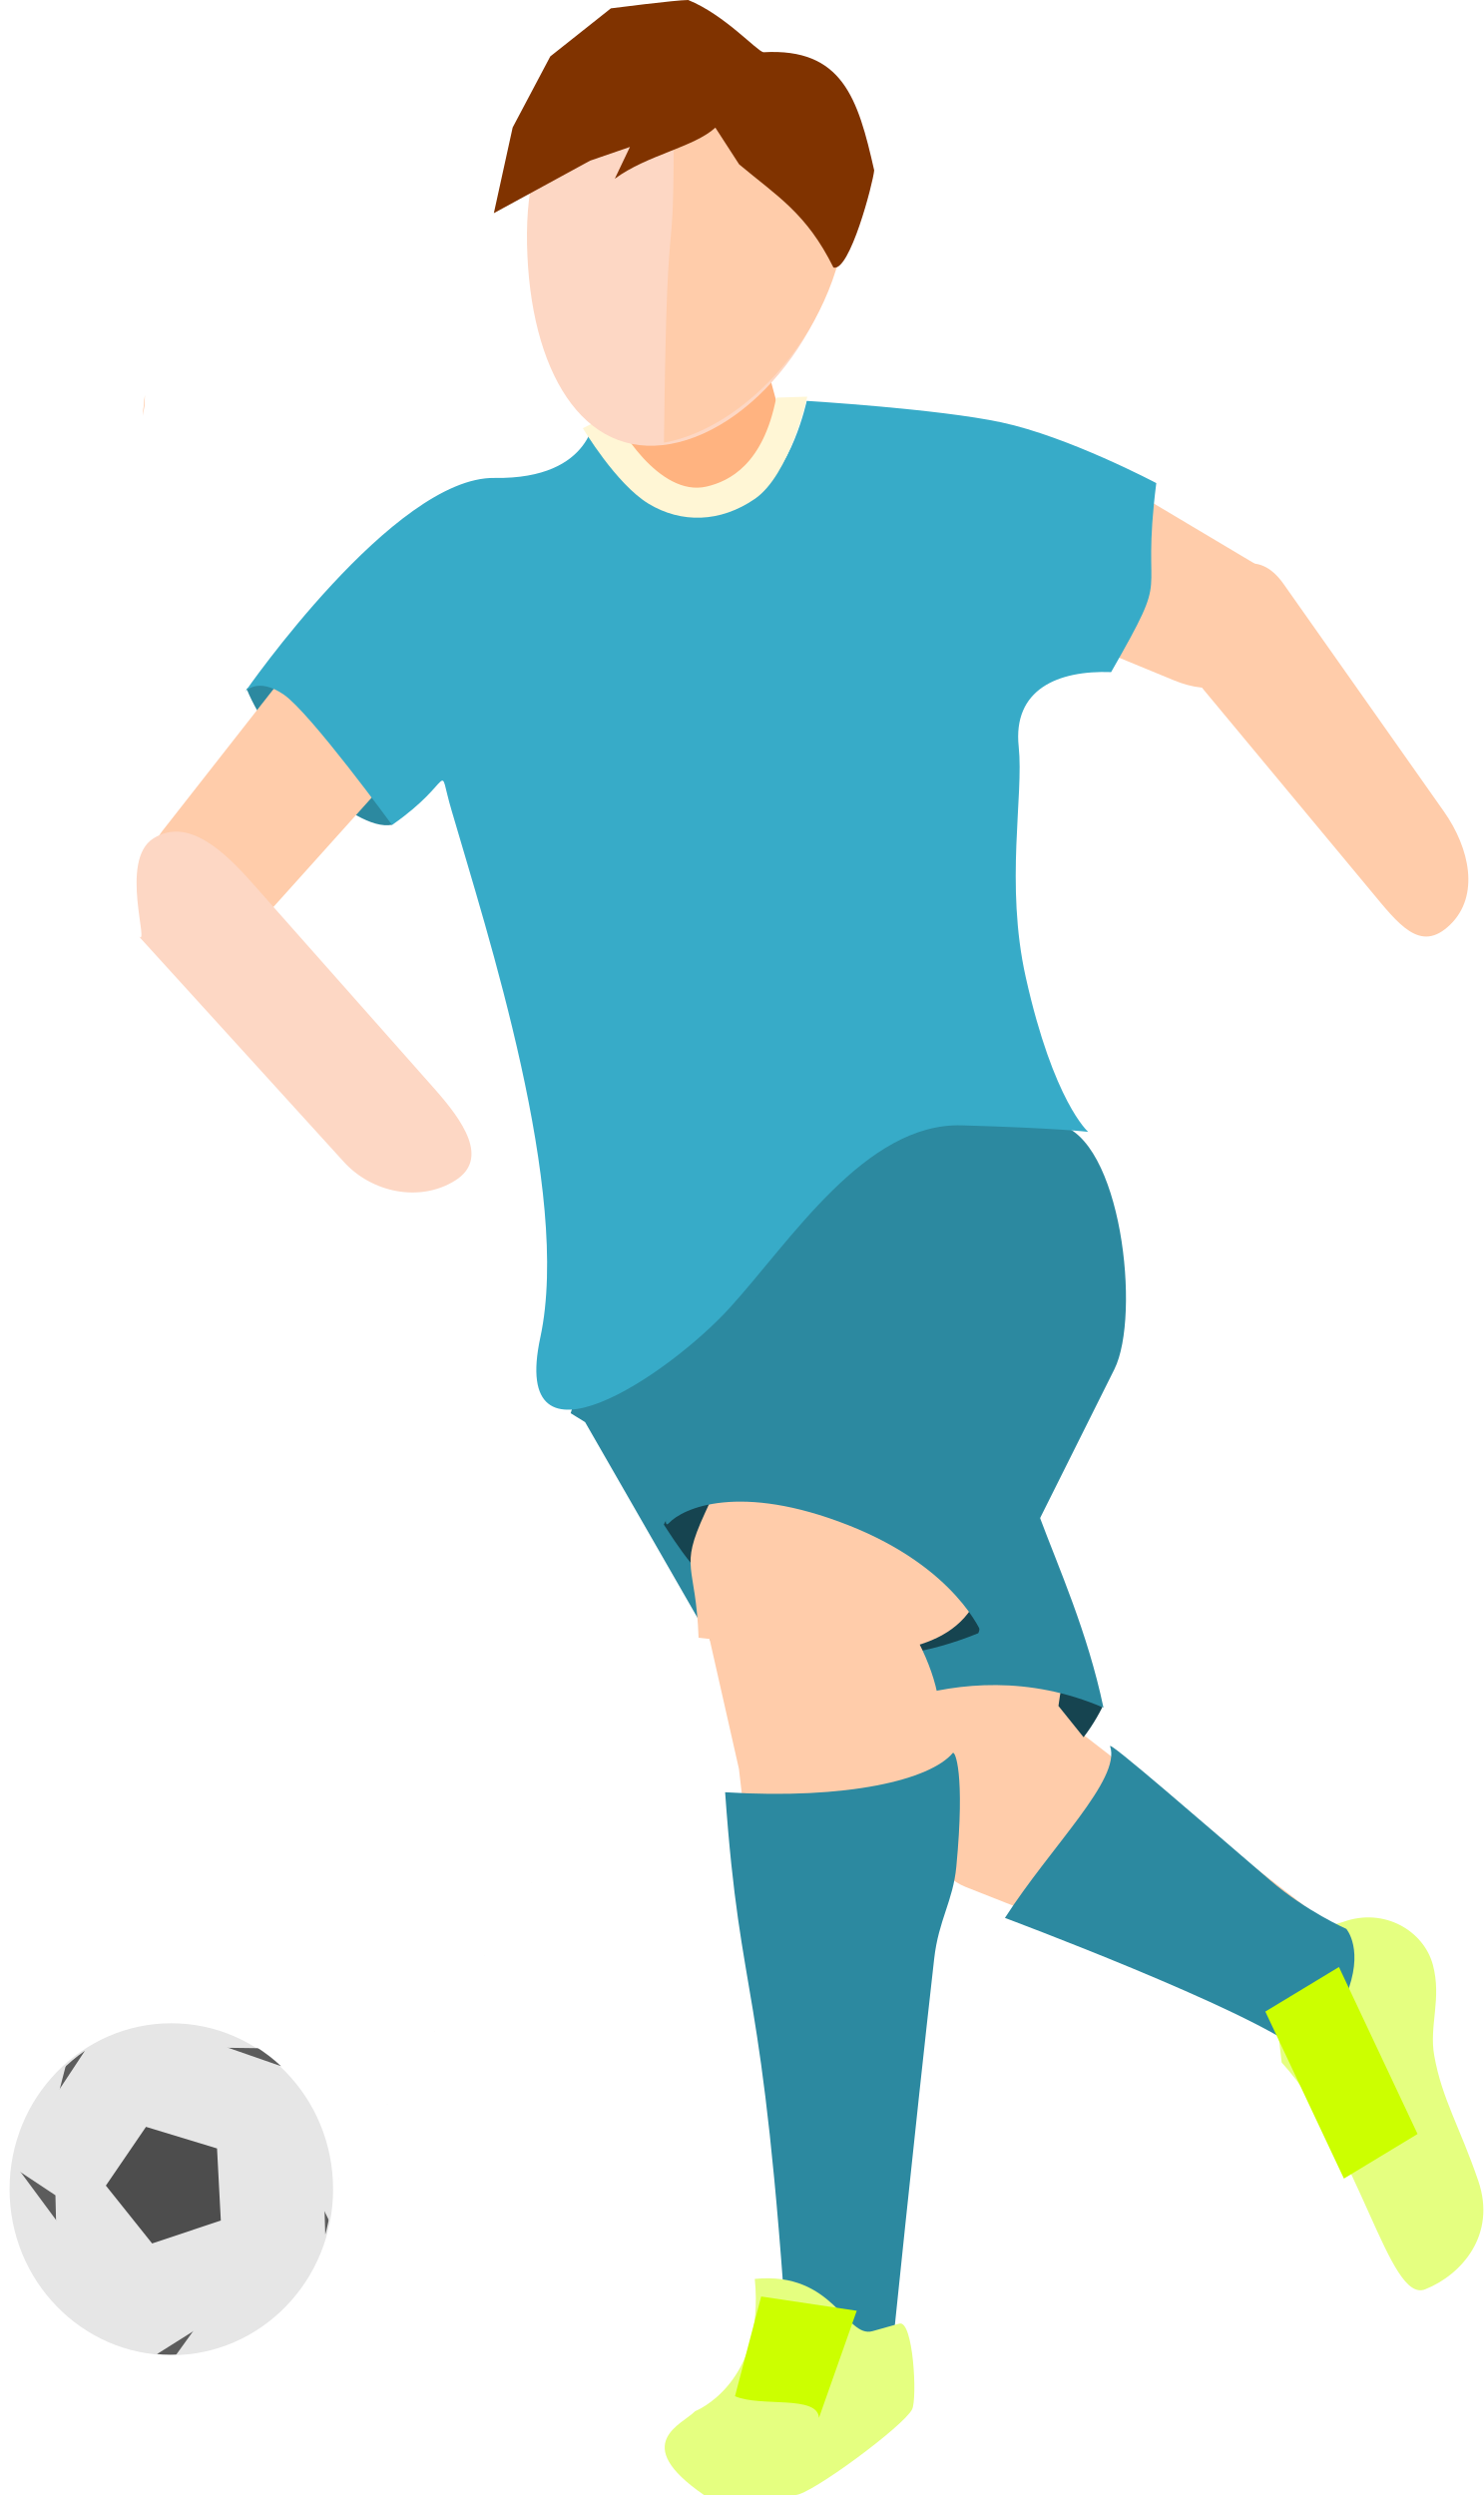
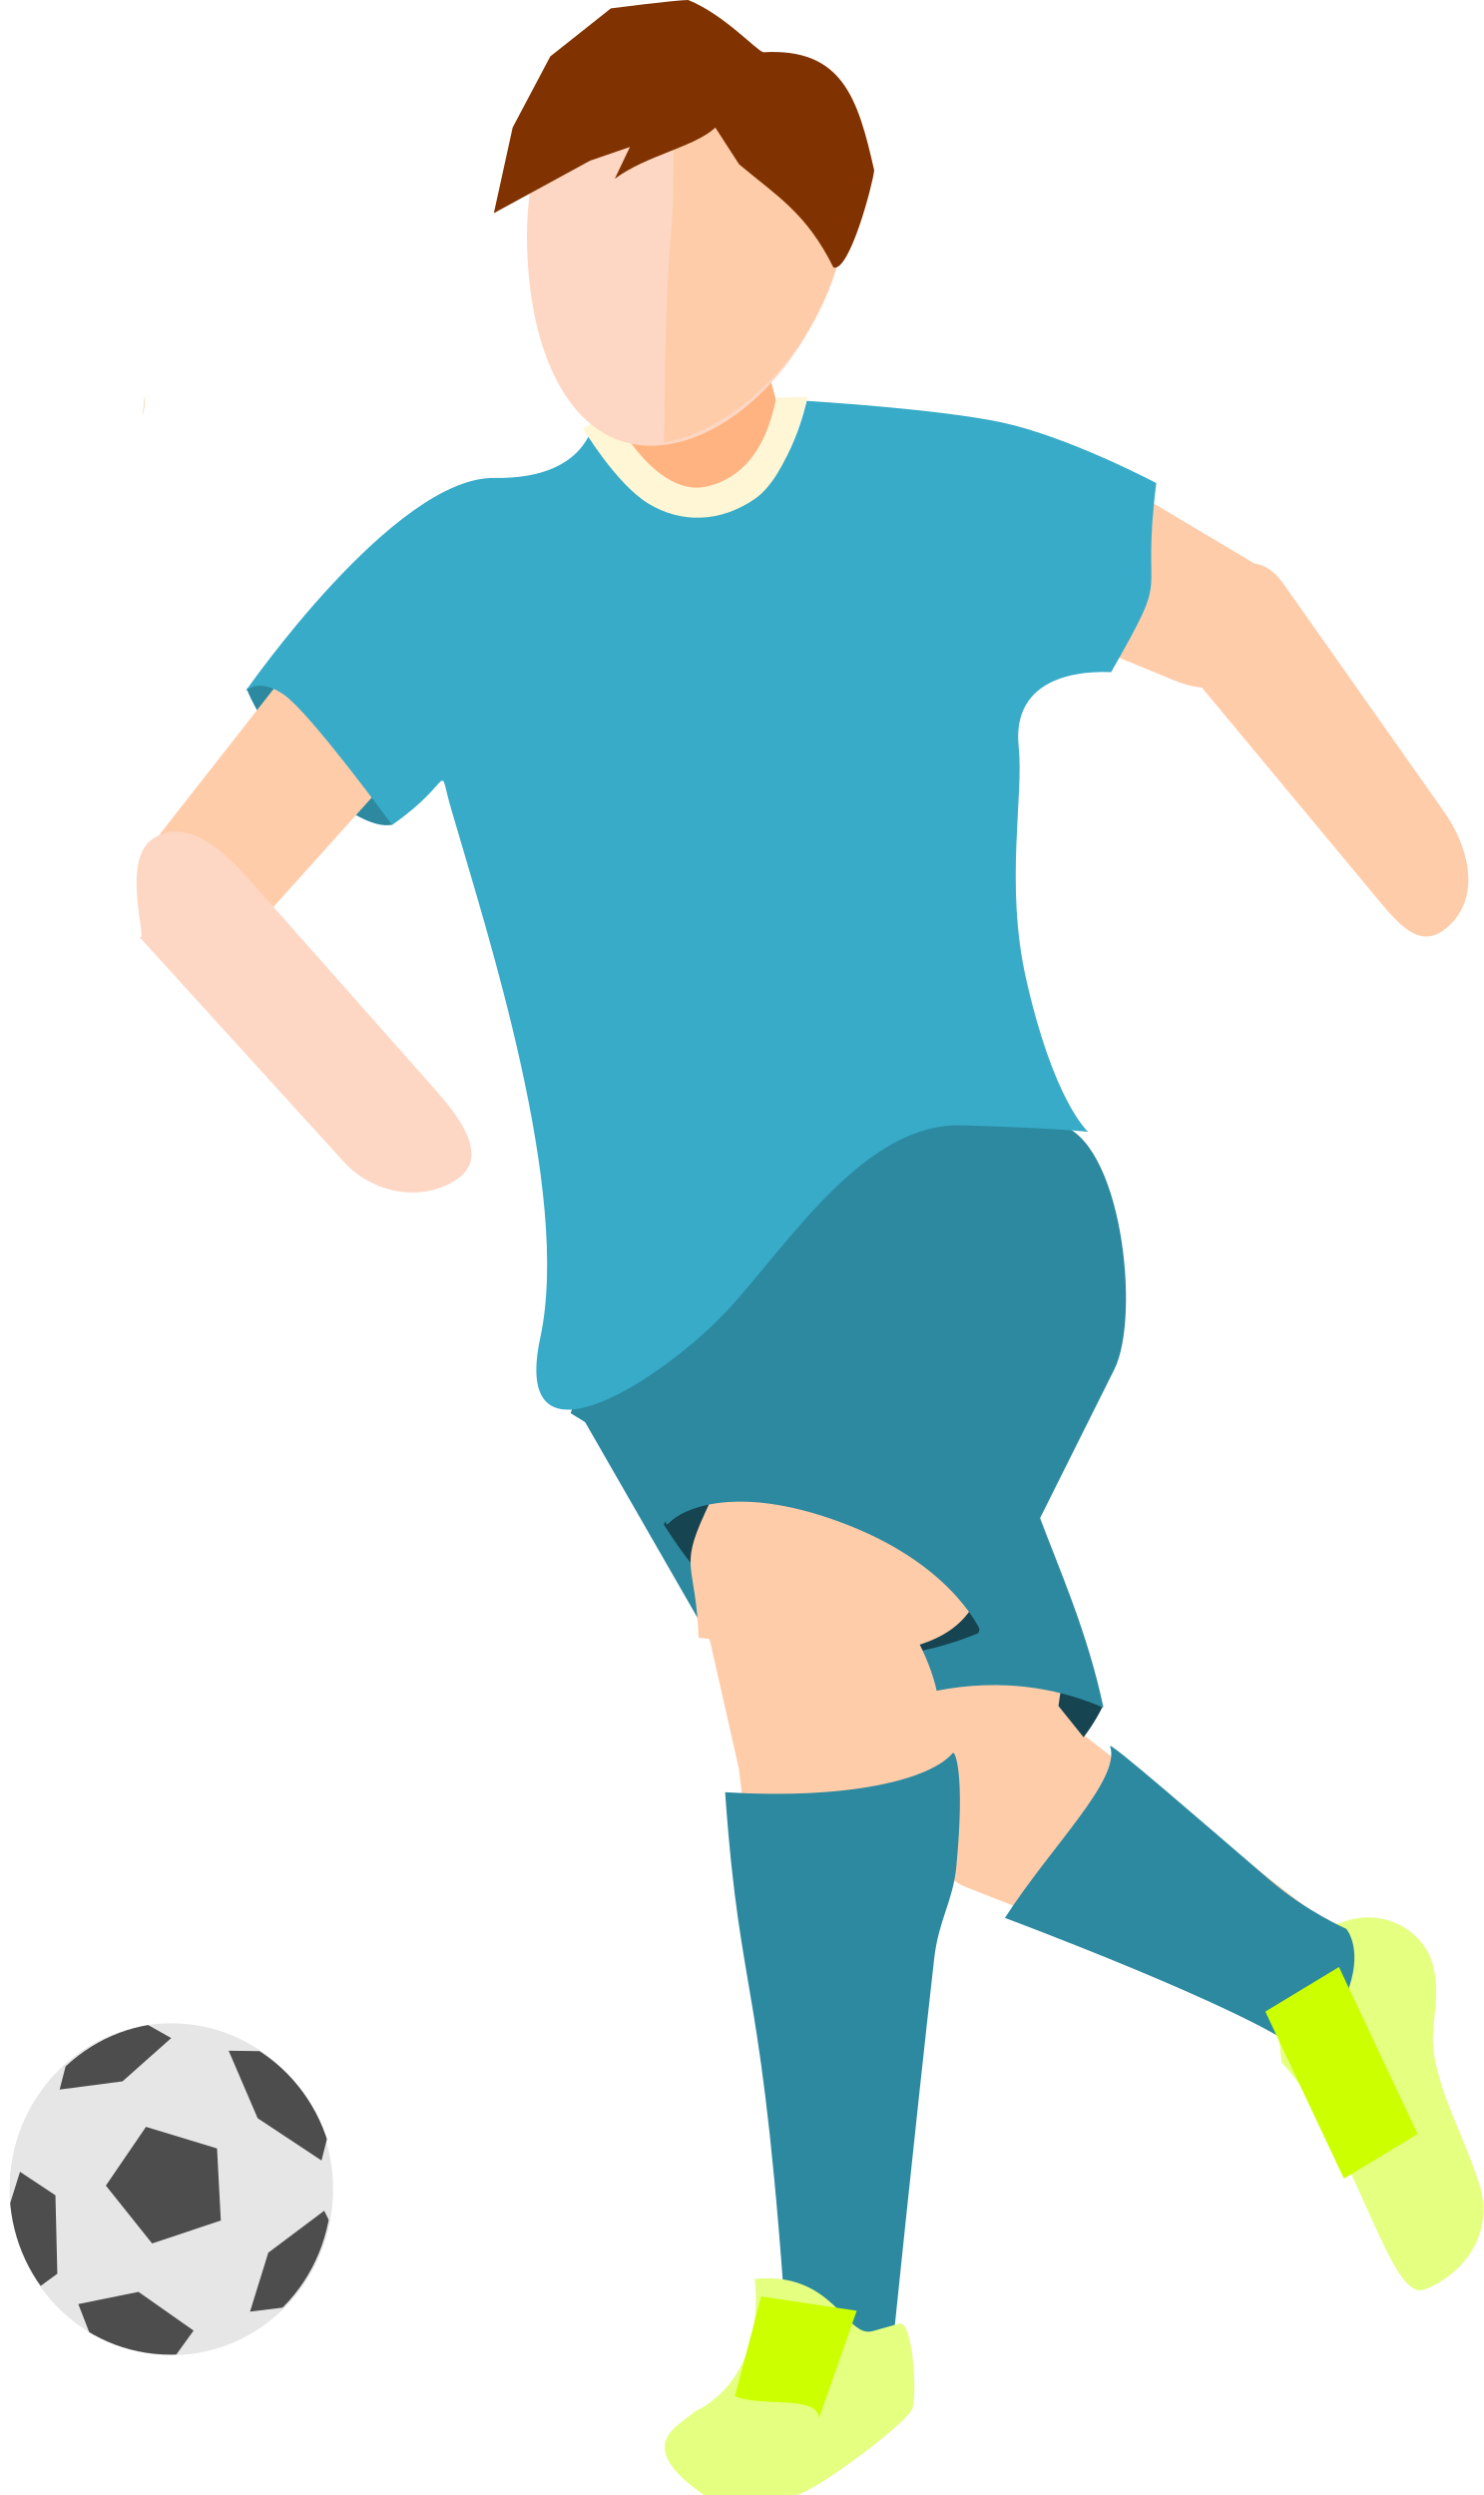
<svg xmlns="http://www.w3.org/2000/svg" width="101.18mm" height="170.18mm" viewBox="0 0 358.511 603" id="player" version="1.1">
  <defs id="defs4">
-     <mask maskUnits="userSpaceOnUse" id="mask4535">
-       <ellipse style="opacity:1;fill:#e6e6e6;fill-opacity:1;fill-rule:nonzero;stroke:none;stroke-width:3;stroke-miterlimit:4;stroke-dasharray:none;stroke-opacity:1" id="ellipse4537" cx="912.934" cy="-359.28" rx="74.509" ry="122.694" transform="matrix(-0.2301289,0.9731602,-0.9162624,0.4005786,0,0)" />
-     </mask>
-     <mask maskUnits="userSpaceOnUse" id="mask4554">
-       <ellipse style="opacity:1;fill:#e6e6e6;fill-opacity:1;fill-rule:nonzero;stroke:none;stroke-width:3;stroke-miterlimit:4;stroke-dasharray:none;stroke-opacity:1" id="ellipse4556" cx="-60.547" cy="670.52" rx="113.776" ry="54.574" transform="matrix(0.8389459,-0.5442149,0.5089283,0.8608089,0,0)" />
-     </mask>
-     <mask maskUnits="userSpaceOnUse" id="mask4573">
-       <ellipse style="opacity:1;fill:#e6e6e6;fill-opacity:1;fill-rule:nonzero;stroke:none;stroke-width:3;stroke-miterlimit:4;stroke-dasharray:none;stroke-opacity:1" id="ellipse4575" cx="-688.831" cy="-525.297" rx="61.188" ry="96.754" transform="matrix(-0.8117122,-0.5840576,0.7988411,-0.6015421,0,0)" />
-     </mask>
-     <mask maskUnits="userSpaceOnUse" id="mask4592">
-       <ellipse style="opacity:1;fill:#e6e6e6;fill-opacity:1;fill-rule:nonzero;stroke:none;stroke-width:3;stroke-miterlimit:4;stroke-dasharray:none;stroke-opacity:1" id="ellipse4594" cx="-981.756" cy="795.409" rx="100.319" ry="89.902" transform="matrix(0.6869244,-0.7267289,0.9997057,0.02425838,0,0)" />
-     </mask>
-     <mask maskUnits="userSpaceOnUse" id="mask4611">
-       <ellipse style="opacity:1;fill:#e6e6e6;fill-opacity:1;fill-rule:nonzero;stroke:none;stroke-width:3;stroke-miterlimit:4;stroke-dasharray:none;stroke-opacity:1" id="ellipse4613" cx="672.249" cy="1054.084" rx="91.503" ry="85.248" transform="matrix(0.9611367,-0.2760729,-0.4865377,0.8736596,0,0)" />
-     </mask>
+     <clipPath clipPathUnits="userSpaceOnUse" id="clipPath4184">
+       <ellipse ry="85.248" rx="91.503" cy="1054.084" cx="672.249" id="ellipse4186" style="opacity:1;fill:#e6e6e6;fill-opacity:1;fill-rule:nonzero;stroke:none;stroke-width:3;stroke-miterlimit:4;stroke-dasharray:none;stroke-opacity:1" transform="matrix(0.9611367,-0.2760729,-0.4865377,0.8736596,0,0)" />
+     </clipPath>
+     <clipPath clipPathUnits="userSpaceOnUse" id="clipPath4189">
+       <ellipse ry="122.694" rx="74.509" cy="-359.28" cx="912.934" id="ellipse4191" style="opacity:1;fill:#e6e6e6;fill-opacity:1;fill-rule:nonzero;stroke:none;stroke-width:3;stroke-miterlimit:4;stroke-dasharray:none;stroke-opacity:1" transform="matrix(-0.2301289,0.9731602,-0.9162624,0.4005786,0,0)" />
+     </clipPath>
+     <clipPath clipPathUnits="userSpaceOnUse" id="clipPath4194">
+       <ellipse ry="54.574" rx="113.776" cy="670.52" cx="-60.547" id="ellipse4196" style="opacity:1;fill:#e6e6e6;fill-opacity:1;fill-rule:nonzero;stroke:none;stroke-width:3;stroke-miterlimit:4;stroke-dasharray:none;stroke-opacity:1" transform="matrix(0.8389459,-0.5442149,0.5089283,0.8608089,0,0)" />
+     </clipPath>
+     <clipPath clipPathUnits="userSpaceOnUse" id="clipPath4199">
+       <ellipse ry="96.754" rx="61.188" cy="-525.297" cx="-688.831" id="ellipse4201" style="opacity:1;fill:#e6e6e6;fill-opacity:1;fill-rule:nonzero;stroke:none;stroke-width:3;stroke-miterlimit:4;stroke-dasharray:none;stroke-opacity:1" transform="matrix(-0.8117122,-0.5840576,0.7988411,-0.6015421,0,0)" />
+     </clipPath>
+     <clipPath clipPathUnits="userSpaceOnUse" id="clipPath4204">
+       <ellipse ry="89.902" rx="100.319" cy="795.409" cx="-981.756" id="ellipse4206" style="opacity:1;fill:#e6e6e6;fill-opacity:1;fill-rule:nonzero;stroke:none;stroke-width:3;stroke-miterlimit:4;stroke-dasharray:none;stroke-opacity:1" transform="matrix(0.6869244,-0.7267289,0.9997057,0.02425838,0,0)" />
+     </clipPath>
  </defs>
  <g id="layer1" transform="translate(-161.4659,-152.3163)">
    <path style="opacity:1;fill:#ffccaa;fill-opacity:1;fill-rule:nonzero;stroke:none;stroke-width:18;stroke-miterlimit:4;stroke-dasharray:none;stroke-opacity:1" d="m 380.079,579.368 c -15.799,-14.037 34.33,-13.182 42.389,-8.43 l 65.649,50.811 c -1.45,18.9 -6.23,10.538 -11.06,19.053 L 394.879,608.373 c -12.766,-5.038 -14.8,-29.005 -14.8,-29.005 z" id="rect4256-2" />
    <path style="fill:#2c89a0;fill-rule:evenodd;stroke:none;stroke-width:1px;stroke-linecap:butt;stroke-linejoin:miter;stroke-opacity:1" d="m 221.071,318.791 c 5.893,14.643 25.811,34.759 35.179,32.857 4.153,-8.19 -1.067,-9.306 -14.347,-22.269 -13.28,-12.964 -8.153,-17.374 -20.832,-10.588 z" id="shirt-back" />
    <path style="fill:#164450;fill-rule:evenodd;stroke:none;stroke-width:1px;stroke-linecap:butt;stroke-linejoin:miter;stroke-opacity:1" d="m 417.02,561.991 c 0.089,-5.537 10.127,2.065 10.855,2.96 -14.518,28.512 -43.257,21.593 -62.944,21.284 -3.312,-3.342 -2.65,-7.172 -2.65,-7.172 z" id="shorts-inside-p1" />
    <path style="opacity:1;fill:#ffccaa;fill-opacity:1;fill-rule:nonzero;stroke:none;stroke-width:18;stroke-miterlimit:4;stroke-dasharray:none;stroke-opacity:1" d="m 345.973,516.619 -10.391,12.399 c -7.092,8.462 -5.053,21.115 4.571,28.369 l 38.002,28.645 c 9.624,7.254 52.328,-4.975 45.515,-13.457 l -6.392,-7.958 c 1.768,-14.138 6.495,-14.28 -3.129,-21.534 l -38.002,-28.645 c -9.624,-7.254 -23.081,-6.282 -30.173,2.18 z" id="rect4239-1" />
    <path style="opacity:1;fill:#2c89a0;fill-opacity:1;fill-rule:nonzero;stroke:none;stroke-width:18;stroke-miterlimit:4;stroke-dasharray:none;stroke-opacity:1" d="m 325.643,445.713 -26.508,14.1 c -6.186,3.29 1.801,7.789 2.025,14.862 0.264,8.335 -0.759,16.542 -1.782,19.185 l 3.496,2.157 36.423,63.399 c 4.723,3.98 14.791,16.463 14.791,16.463 0.921,-1.555 3.682,-3.786 6.175,-3.835 0,0 31.779,-22.547 67.896,-7.014 -3.837,-18.264 -10.853,-33.825 -15.429,-46.109 -13.901,-37.316 -39.063,-38.387 -48.691,-59.03 -7.154,-15.338 -24.92,-21.346 -38.396,-14.178 z" id="shorts-p2" />
    <path style="opacity:1;fill:#ffb380;fill-opacity:1;fill-rule:nonzero;stroke:none;stroke-width:18;stroke-miterlimit:4;stroke-dasharray:none;stroke-opacity:1" d="m 316.701,215.507 2.778,-0.578 c 10.492,-2.184 21.472,4.158 24.214,14.332 l 5.829,21.628 c 1.561,5.791 -1.664,23.907 -8.841,26.234 -5.867,1.902 -9.501,1.59 -13.76,-1.386 -8.785,-6.138 -16.649,-12.958 -19.572,-23.082 l -4.311,-14.931 c -2.923,-10.124 3.17,-20.032 13.662,-22.216 z" id="rect3353" />
    <path style="opacity:1;fill:#ffccaa;fill-opacity:1;fill-rule:nonzero;stroke:none;stroke-width:18;stroke-miterlimit:4;stroke-dasharray:none;stroke-opacity:1" d="m 276.606,286.008 c 8.58,6.014 11.021,18.647 3.656,26.844 l -52.571,58.505 c -7.365,8.197 -8.74,9.005 -17.32,2.991 -8.58,-6.014 -14.82,-14.63 -9.727,-21.13 l 48.642,-62.076 c 6.797,-8.674 18.74,-11.148 27.32,-5.134 z" id="shirt-down" />
    <path style="opacity:1;fill:#ffb380;fill-opacity:1;fill-rule:nonzero;stroke:none;stroke-width:18;stroke-miterlimit:4;stroke-dasharray:none;stroke-opacity:1" id="path3361" d="m 299.005,265.58 a 17.678,13.258 0 0 1 -0.477,3.059" />
    <path style="opacity:1;fill:#ffb380;fill-opacity:1;fill-rule:nonzero;stroke:none;stroke-width:18;stroke-miterlimit:4;stroke-dasharray:none;stroke-opacity:1" id="path3363" d="m 303.046,265.453 a 11.364,26.769 0 0 1 -0.307,6.176" />
    <path style="opacity:1;fill:#ffb380;fill-opacity:1;fill-rule:nonzero;stroke:none;stroke-width:18;stroke-miterlimit:4;stroke-dasharray:none;stroke-opacity:1" id="path3365" d="m 196.475,247.776 a 18.94,21.718 0 0 1 -0.511,5.011" />
    <path style="fill:#ac9393;fill-rule:evenodd;stroke:none;stroke-width:1px;stroke-linecap:butt;stroke-linejoin:miter;stroke-opacity:1" d="m 365.056,492.101 c -243.371,373.507 -121.685,186.754 0,0 z" id="path4264-6-2-9" />
    <path style="fill:#164450;fill-rule:evenodd;stroke:none;stroke-width:1px;stroke-linecap:butt;stroke-linejoin:miter;stroke-opacity:1" d="m 392.041,538.954 c 7.871,-6.003 6.687,6.531 5.865,8.081 -49.06,19.942 -71.566,-19.643 -75.999,-26.25 2.71,-6.25 12.841,-5.829 12.841,-5.829 z" id="shorts-inside-p2" />
    <path style="opacity:1;fill:#ffccaa;fill-opacity:1;fill-rule:nonzero;stroke:none;stroke-width:18;stroke-miterlimit:4;stroke-dasharray:none;stroke-opacity:1" d="m 546.422,311.041 19.885,0 c 13.571,0 24.496,12.131 24.496,27.2 l 0,59.503 c 0,15.069 -18.207,21.362 -31.194,23.994 l -26.411,5.352 c -8.193,-17.182 -11.271,-14.277 -11.271,-29.346 l 0,-59.503 c 0,-15.069 10.925,-27.2 24.496,-27.2 z" id="rect4239" transform="matrix(0.9538892,0.300159,-0.4175049,0.9086747,0,0)" />
    <path style="opacity:1;fill:#2c89a0;fill-opacity:1;fill-rule:nonzero;stroke:none;stroke-width:18;stroke-miterlimit:4;stroke-dasharray:none;stroke-opacity:1" d="m 384.792,417.581 32.227,6.436 c 15.457,3.087 20.265,46.229 13.765,59.249 l -31.959,64.019 c 0,0 -6.173,-16.077 -32.364,-26.37 -26.191,-10.292 -39.905,-4.159 -43.316,-0.506 -3.41,3.653 5.535,-27.088 5.535,-27.088 l 14.749,-25.818 17.417,-39.093 c 5.922,-13.293 8.489,-13.916 23.946,-10.829 z" id="shorts-p1" />
    <path style="opacity:1;fill:#ffccaa;fill-opacity:1;fill-rule:nonzero;stroke:none;stroke-width:18;stroke-miterlimit:4;stroke-dasharray:none;stroke-opacity:1" d="m 355.093,525.674 1.165,-0.097 c 15.014,-1.244 33.042,27.644 32.218,41.612 l -5.107,86.555 c -0.824,13.967 -8.057,23.654 -15.861,32.709 l -1.988,2.307 C 355.684,700.173 351.377,673.083 349.249,659.254 l -9.195,-79.446 -9.473,-41.871 c -3.087,-13.647 9.497,-11.018 24.511,-12.262 z" id="rect4256" />
    <path style="opacity:1;fill:#ffccaa;fill-opacity:1;fill-rule:nonzero;stroke:none;stroke-width:18;stroke-miterlimit:4;stroke-dasharray:none;stroke-opacity:1" d="m 465.685,309.819 c -3.697,8.671 -11.265,10.726 -20.485,6.924 l -52.414,-21.613 c -9.22,-3.802 -13.395,-14.481 -9.698,-23.152 3.697,-8.671 41.75,-7.196 50.318,-2.091 l 34.063,20.293 c 8.569,5.105 1.913,10.967 -1.784,19.638 z" id="rect4170-7-0" />
    <g id="shirt-top">
      <path id="path3355" d="m 305.31,252.059 c 0,0 -0.04,16.134 -24.308,15.768 -24.268,-0.366 -60.29,51.676 -60.29,51.676 0,0 2.97,-3.703 9.351,0.693 6.382,4.396 26.159,31.499 26.159,31.499 15.543,-10.799 10.701,-15.879 14.412,-3.424 8.487,29.238 28.973,92.121 21.425,127.258 -7.548,35.137 30.945,9.134 45.732,-7.089 14.787,-16.223 32.836,-44.819 56.137,-44.146 23.301,0.673 30.539,1.574 30.539,1.574 0,0 -8.372,-7.248 -15.094,-37.383 -5.034,-22.567 -0.45,-43.891 -1.701,-55.697 -1.467,-13.856 9.429,-18.503 22.335,-18.034 15.085,-26.369 7.016,-14.949 10.919,-45.683 0,0 -21.159,-11.21 -37.454,-14.681 -15.366,-3.274 -47.034,-5.181 -47.034,-5.181 0,0 -3.723,17.569 -12.659,22.159 -8.935,4.591 -19.967,2.594 -27.431,-2.847 -7.464,-5.441 -11.041,-16.463 -11.041,-16.463 z" style="fill:#37abc8;fill-rule:evenodd;stroke:none;stroke-width:1px;stroke-linecap:butt;stroke-linejoin:miter;stroke-opacity:1" />
      <path id="path3359" d="m 309.665,252.141 c 0.738,2.563 11.013,20.451 22.576,17.767 5.51,-1.279 13.698,-5.366 16.83,-21.486 l 7.499,-0.234 c 0,0 -4.232,18.881 -12.642,24.681 -8.41,5.8 -17.828,5.948 -25.688,1.203 -7.86,-4.745 -15.906,-18.268 -15.906,-18.268 z" style="fill:#fff6d5;fill-rule:evenodd;stroke:none;stroke-width:1px;stroke-linecap:butt;stroke-linejoin:miter;stroke-opacity:1" />
    </g>
    <path style="opacity:1;fill:#fdd7c4;fill-opacity:1;fill-rule:nonzero;stroke:none;stroke-width:18;stroke-miterlimit:4;stroke-dasharray:none;stroke-opacity:1" d="m 366.098,262.269 c 0,30.443 -22.576,54.228 -44.183,54.228 -21.607,10e-6 -34.062,-23.785 -34.062,-54.228 0,-30.443 14.644,-39.553 36.25,-39.553 21.607,0 41.994,9.111 41.994,39.553 z" id="path3336" transform="matrix(0.9843055,-0.1764728,0.0209943,0.9997796,0,0)" />
    <path style="opacity:1;fill:#fdd7c4;fill-opacity:1;fill-rule:nonzero;stroke:none;stroke-width:18;stroke-miterlimit:4;stroke-dasharray:none;stroke-opacity:1" d="m 198.543,354.94 c -8.444,5.288 -0.653,26.843 -3.597,23.604 l 49.625,54.583 c 6.838,7.521 18.442,9.802 26.885,4.514 8.444,-5.288 1.765,-14.566 -4.974,-22.175 L 222.572,365.883 c -6.739,-7.609 -15.585,-16.231 -24.028,-10.943 z" id="rect4170-9" />
    <path style="opacity:1;fill:#e5ff80;fill-opacity:1;fill-rule:nonzero;stroke:none;stroke-width:3;stroke-miterlimit:4;stroke-dasharray:none;stroke-opacity:1" d="m 474.846,620.241 c 3.723,-2.026 8.459,-2.433 11.28,-3.445 9.916,-3.557 19.447,2.192 21.644,10.368 2.197,8.177 -0.952,14.74 0.333,21.941 1.881,10.542 6.209,17.277 10.652,30.308 4.443,13.03 -4.009,22.668 -12.841,26.194 -8.832,3.526 -15.557,-33.792 -34.681,-54.816 l -1.223,-10.434 c -0.749,-6.394 -1.384,-18.381 4.835,-20.115 z" id="boot2-down" />
    <g id="socks">
      <path id="path4389" d="m 354.454,722.063 c 9.931,11.866 -0.905,24.503 -2.497,0.031 -6.177,-94.972 -11.441,-83.149 -15.24,-136.623 29.705,1.848 49.603,-3.04 55.017,-9.482 0.521,-0.62 3.03,4.732 0.863,27.472 -0.792,8.309 -4.288,12.868 -5.347,22.211 -4.808,42.41 -10.305,96.406 -10.305,96.406 -15.798,2.865 -11.843,-11.945 -22.49,-0.014 z" style="fill:#2c89a0;fill-rule:evenodd;stroke:none;stroke-width:1px;stroke-linecap:butt;stroke-linejoin:miter;stroke-opacity:1" />
      <path id="path4389-3" d="m 476.244,648.238 c -13.031,-10.419 -71.901,-32.392 -71.901,-32.392 11.181,-17.383 28.12,-33.522 25.422,-41.492 -0.513,-1.516 22.458,18.463 38.775,32.478 8.641,7.422 18.304,11.656 18.304,11.656 0,0 4.546,5.114 -0.157,16.387 -4.703,11.273 -10.442,13.363 -10.442,13.363 z" style="fill:#2c89a0;fill-rule:evenodd;stroke:none;stroke-width:1px;stroke-linecap:butt;stroke-linejoin:miter;stroke-opacity:1" />
    </g>
    <g id="ball" transform="translate(-12.14286,1.428571)">
      <ellipse ry="40.108" rx="39.098" cy="679.989" cx="215.015" id="path4423" style="opacity:1;fill:#e6e6e6;fill-opacity:1;fill-rule:nonzero;stroke:none;stroke-width:3;stroke-miterlimit:4;stroke-dasharray:none;stroke-opacity:1" />
      <path transform="matrix(0.5937169,0.3676822,-0.3510179,0.5668082,323.9251,215.8811)" d="m 198.495,663.454 24.836,-6.909 14.246,21.485 -16.031,20.188 -24.153,-9.008 z" id="path4425" style="opacity:1;fill:#4d4d4d;fill-opacity:1;fill-rule:nonzero;stroke:none;stroke-width:3;stroke-miterlimit:4;stroke-dasharray:none;stroke-opacity:1" />
-       <path mask="url(#mask4554)" transform="matrix(0.296061,0.4003021,-0.1750375,0.6170941,235.8062,186.9014)" d="m 198.495,663.454 24.836,-6.909 14.246,21.485 -16.031,20.188 -24.153,-9.008 z" id="path4425-0" style="opacity:1;fill:#4d4d4d;fill-opacity:1;fill-rule:nonzero;stroke:none;stroke-width:3;stroke-miterlimit:4;stroke-dasharray:none;stroke-opacity:1" />
-       <path mask="url(#mask4573)" transform="matrix(-0.4025439,0.2535604,-0.5345738,-0.3523934,654.9651,897.6155)" d="m 198.495,663.454 24.836,-6.909 14.246,21.485 -16.031,20.188 -24.153,-9.008 z" id="path4425-0-6" style="opacity:1;fill:#4d4d4d;fill-opacity:1;fill-rule:nonzero;stroke:none;stroke-width:3;stroke-miterlimit:4;stroke-dasharray:none;stroke-opacity:1" />
-       <path mask="url(#mask4592)" transform="matrix(0.01272138,0.4362526,-0.5242574,0.4123581,597.2644,325.0083)" d="m 198.495,663.454 24.836,-6.909 14.246,21.485 -16.031,20.188 -24.153,-9.008 z" id="path4425-0-6-2" style="opacity:1;fill:#4d4d4d;fill-opacity:1;fill-rule:nonzero;stroke:none;stroke-width:3;stroke-miterlimit:4;stroke-dasharray:none;stroke-opacity:1" />
-       <path mask="url(#mask4611)" transform="matrix(0.5292117,0.1841371,0.294716,0.6410659,-72.06129,183.9328)" d="m 198.495,663.454 24.836,-6.909 14.246,21.485 -16.031,20.188 -24.153,-9.008 z" id="path4425-0-6-2-6" style="opacity:1;fill:#4d4d4d;fill-opacity:1;fill-rule:nonzero;stroke:none;stroke-width:3;stroke-miterlimit:4;stroke-dasharray:none;stroke-opacity:1" />
-       <path mask="url(#mask4535)" transform="matrix(0.2629166,-0.3979041,0.6013816,-0.09409471,-263.1566,797.3082)" d="m 198.495,663.454 24.836,-6.909 14.246,21.485 -16.031,20.188 -24.153,-9.008 z" id="path4425-0-6-2-1" style="opacity:1;fill:#4d4d4d;fill-opacity:1;fill-rule:nonzero;stroke:none;stroke-width:3;stroke-miterlimit:4;stroke-dasharray:none;stroke-opacity:1" />
+       <path mask="none" transform="matrix(0.296061,0.4003021,-0.1750375,0.6170941,235.8062,186.9014)" d="m 198.495,663.454 24.836,-6.909 14.246,21.485 -16.031,20.188 -24.153,-9.008 z" id="path4425-0" style="opacity:1;fill:#4d4d4d;fill-opacity:1;fill-rule:nonzero;stroke:none;stroke-width:3;stroke-miterlimit:4;stroke-dasharray:none;stroke-opacity:1" clip-path="url(#clipPath4194)" />
+       <path mask="none" transform="matrix(-0.4025439,0.2535604,-0.5345738,-0.3523934,654.9651,897.6155)" d="m 198.495,663.454 24.836,-6.909 14.246,21.485 -16.031,20.188 -24.153,-9.008 z" id="path4425-0-6" style="opacity:1;fill:#4d4d4d;fill-opacity:1;fill-rule:nonzero;stroke:none;stroke-width:3;stroke-miterlimit:4;stroke-dasharray:none;stroke-opacity:1" clip-path="url(#clipPath4199)" />
+       <path mask="none" transform="matrix(0.01272138,0.4362526,-0.5242574,0.4123581,597.2644,325.0083)" d="m 198.495,663.454 24.836,-6.909 14.246,21.485 -16.031,20.188 -24.153,-9.008 z" id="path4425-0-6-2" style="opacity:1;fill:#4d4d4d;fill-opacity:1;fill-rule:nonzero;stroke:none;stroke-width:3;stroke-miterlimit:4;stroke-dasharray:none;stroke-opacity:1" clip-path="url(#clipPath4204)" />
+       <path mask="none" transform="matrix(0.5292117,0.1841371,0.294716,0.6410659,-71.70414,184.6471)" d="m 198.495,663.454 24.836,-6.909 14.246,21.485 -16.031,20.188 -24.153,-9.008 z" id="path4425-0-6-2-6" style="opacity:1;fill:#4d4d4d;fill-opacity:1;fill-rule:nonzero;stroke:none;stroke-width:3;stroke-miterlimit:4;stroke-dasharray:none;stroke-opacity:1" clip-path="url(#clipPath4184)" />
+       <path mask="none" transform="matrix(0.2629166,-0.3979041,0.6013816,-0.09409471,-263.1566,797.3082)" d="m 198.495,663.454 24.836,-6.909 14.246,21.485 -16.031,20.188 -24.153,-9.008 z" id="path4425-0-6-2-1" style="opacity:1;fill:#4d4d4d;fill-opacity:1;fill-rule:nonzero;stroke:none;stroke-width:3;stroke-miterlimit:4;stroke-dasharray:none;stroke-opacity:1" clip-path="url(#clipPath4189)" />
    </g>
    <rect style="opacity:1;fill:#ccff00;fill-opacity:1;fill-rule:nonzero;stroke:none;stroke-width:3;stroke-miterlimit:4;stroke-dasharray:none;stroke-opacity:1" id="boot1-top" width="20.802" height="44.607" x="151.65" y="792.493" transform="matrix(0.8554664,-0.5178584,0.4259289,0.9047566,0,0)" />
    <g id="g5040">
      <path id="boot1-down" d="m 329.468,735.061 c 0,0 16.947,-6.567 14.417,-31.971 19.224,-1.882 21.976,14.449 28.462,12.625 l 6.487,-1.824 c 3.375,-0.946 4.37,18.096 3.08,20.721 -1.958,3.982 -24.584,20.704 -28.187,20.704 l -22.116,0 c -18.213,-12.533 -5.177,-17.073 -2.143,-20.256 z" style="opacity:1;fill:#e5ff80;fill-opacity:1;fill-rule:nonzero;stroke:none;stroke-width:3;stroke-miterlimit:4;stroke-dasharray:none;stroke-opacity:1" />
      <path id="boot2-top" d="m 339.103,731.441 c 6.17,2.697 19.95,-0.375 20.295,5.234 l 9.133,-25.885 -23.099,-3.449 z" style="opacity:1;fill:#ccff00;fill-opacity:1;fill-rule:nonzero;stroke:none;stroke-width:3;stroke-miterlimit:4;stroke-dasharray:none;stroke-opacity:1" />
    </g>
    <path style="opacity:1;fill:#ffccaa;fill-opacity:1;fill-rule:nonzero;stroke:none;stroke-width:18;stroke-miterlimit:4;stroke-dasharray:none;stroke-opacity:1" d="m 366.306,198.298 c 0.639,30.436 -23.104,57.19 -44.371,61.003 0.812,-74.013 2.895,-27.928 2.206,-94.021 21.268,-3.813 41.526,2.582 42.165,33.018 z" id="path3336-7" />
    <path style="fill:#803300;fill-rule:evenodd;stroke:none;stroke-width:1px;stroke-linecap:butt;stroke-linejoin:miter;stroke-opacity:1" d="m 334.36,183.162 c -5.161,4.748 -16.517,6.591 -24.307,12.355 l 3.659,-7.686 -9.627,3.315 -23.263,12.688 4.546,-20.708 9.091,-17.173 14.647,-11.617 c 0,0 15.657,-2.02 18.688,-2.02 8.789,3.564 16.539,12.299 18.183,12.627 19.099,-1.091 22.847,11.123 26.769,28.537 -0.266,3.066 -5.938,24.688 -9.849,23.486 -6.49,-13.099 -13.534,-17.178 -22.797,-24.933 z" id="path4785" />
    <path style="opacity:1;fill:#ffccaa;fill-opacity:1;fill-rule:nonzero;stroke:none;stroke-width:18;stroke-miterlimit:4;stroke-dasharray:none;stroke-opacity:1" d="m 511.925,375.827 c -7.229,6.983 -12.428,-0.118 -19.37,-8.469 l -40.127,-48.279 c -6.941,-8.352 -8.755,-16.164 -1.525,-23.147 7.229,-6.983 14.532,-11.357 20.788,-2.48 l 38.76,55.003 c 6.255,8.877 8.704,20.388 1.475,27.371 z" id="rect4170-7-5" />
  </g>
</svg>
